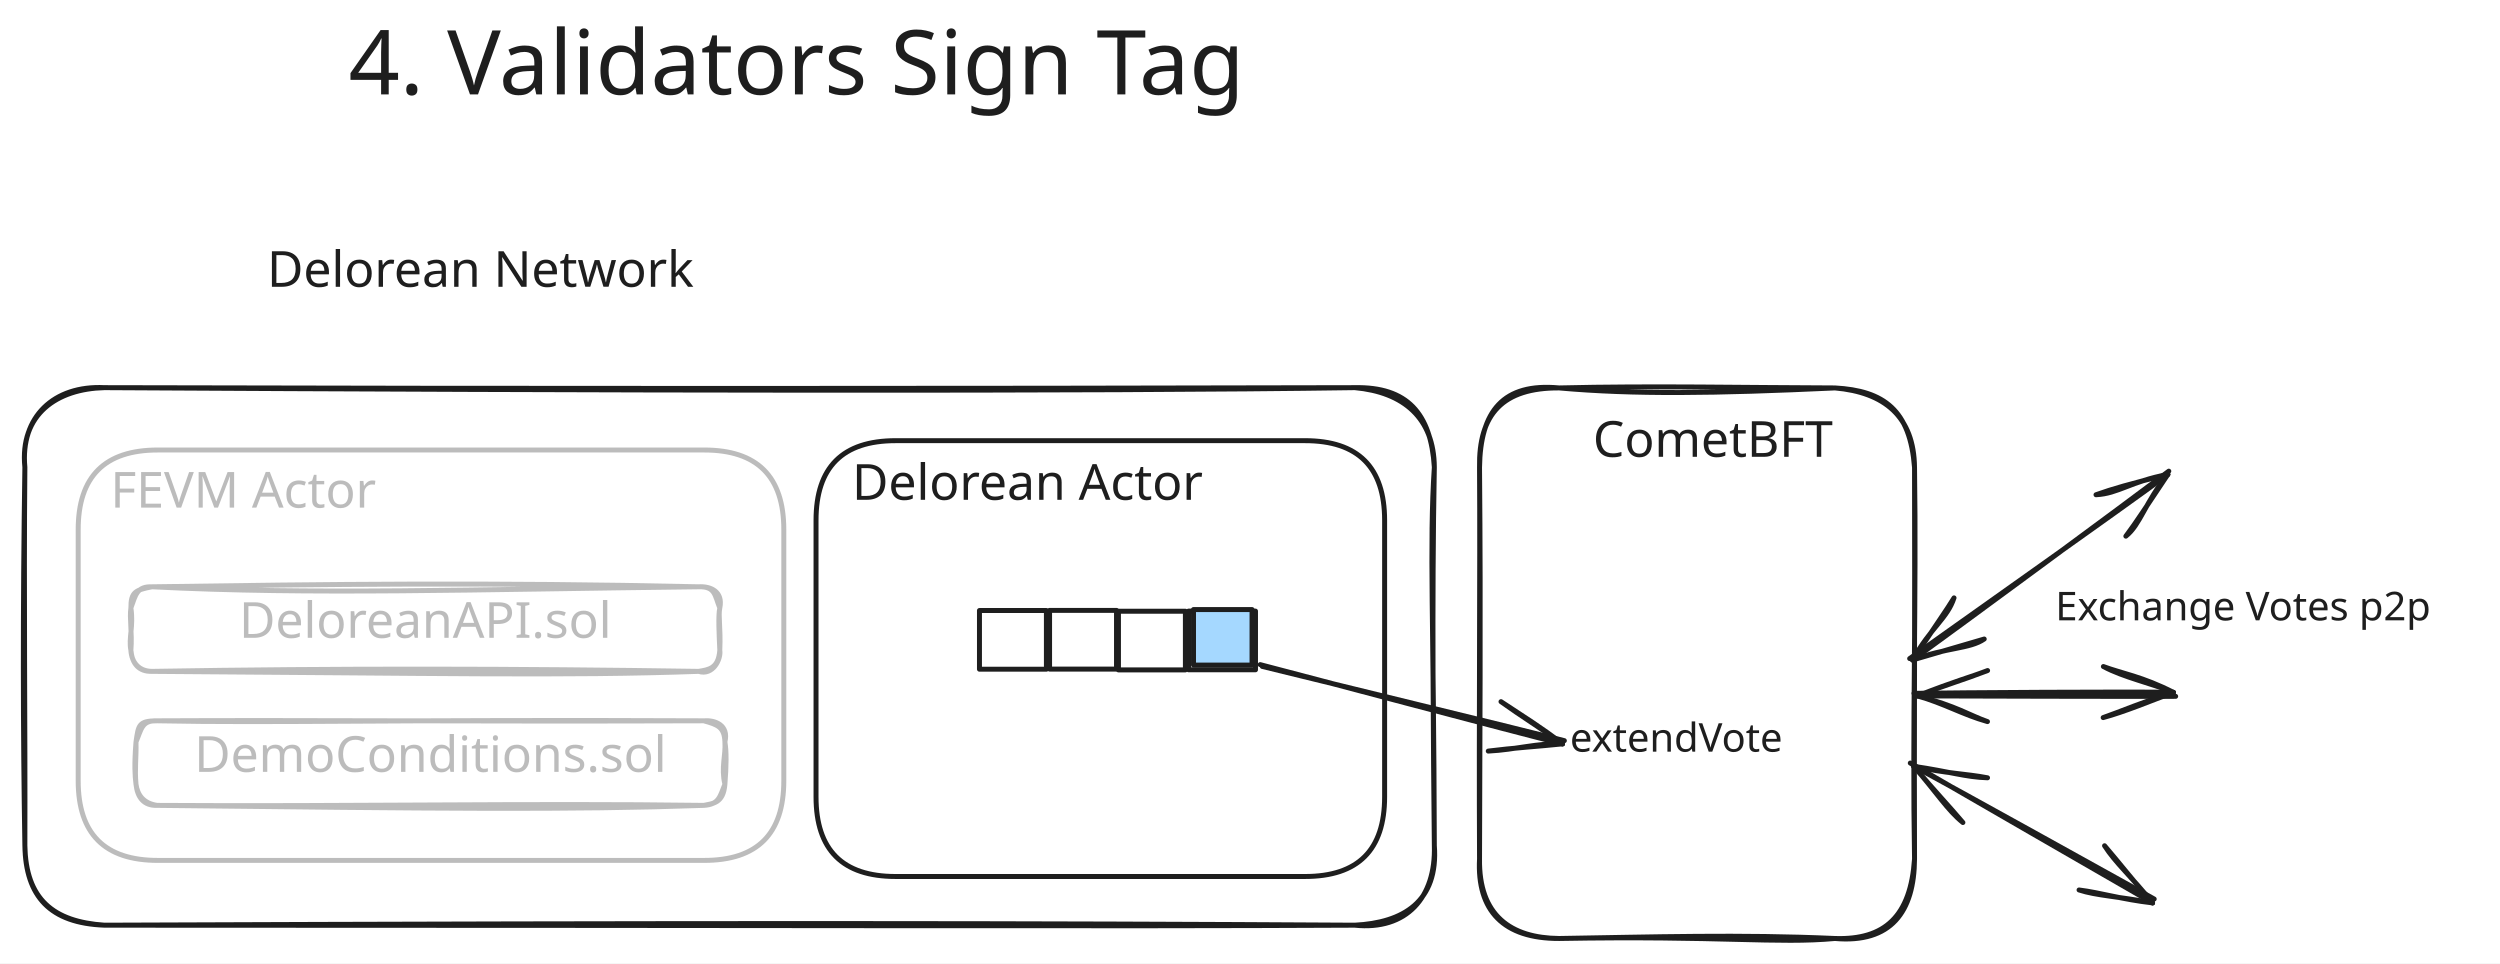
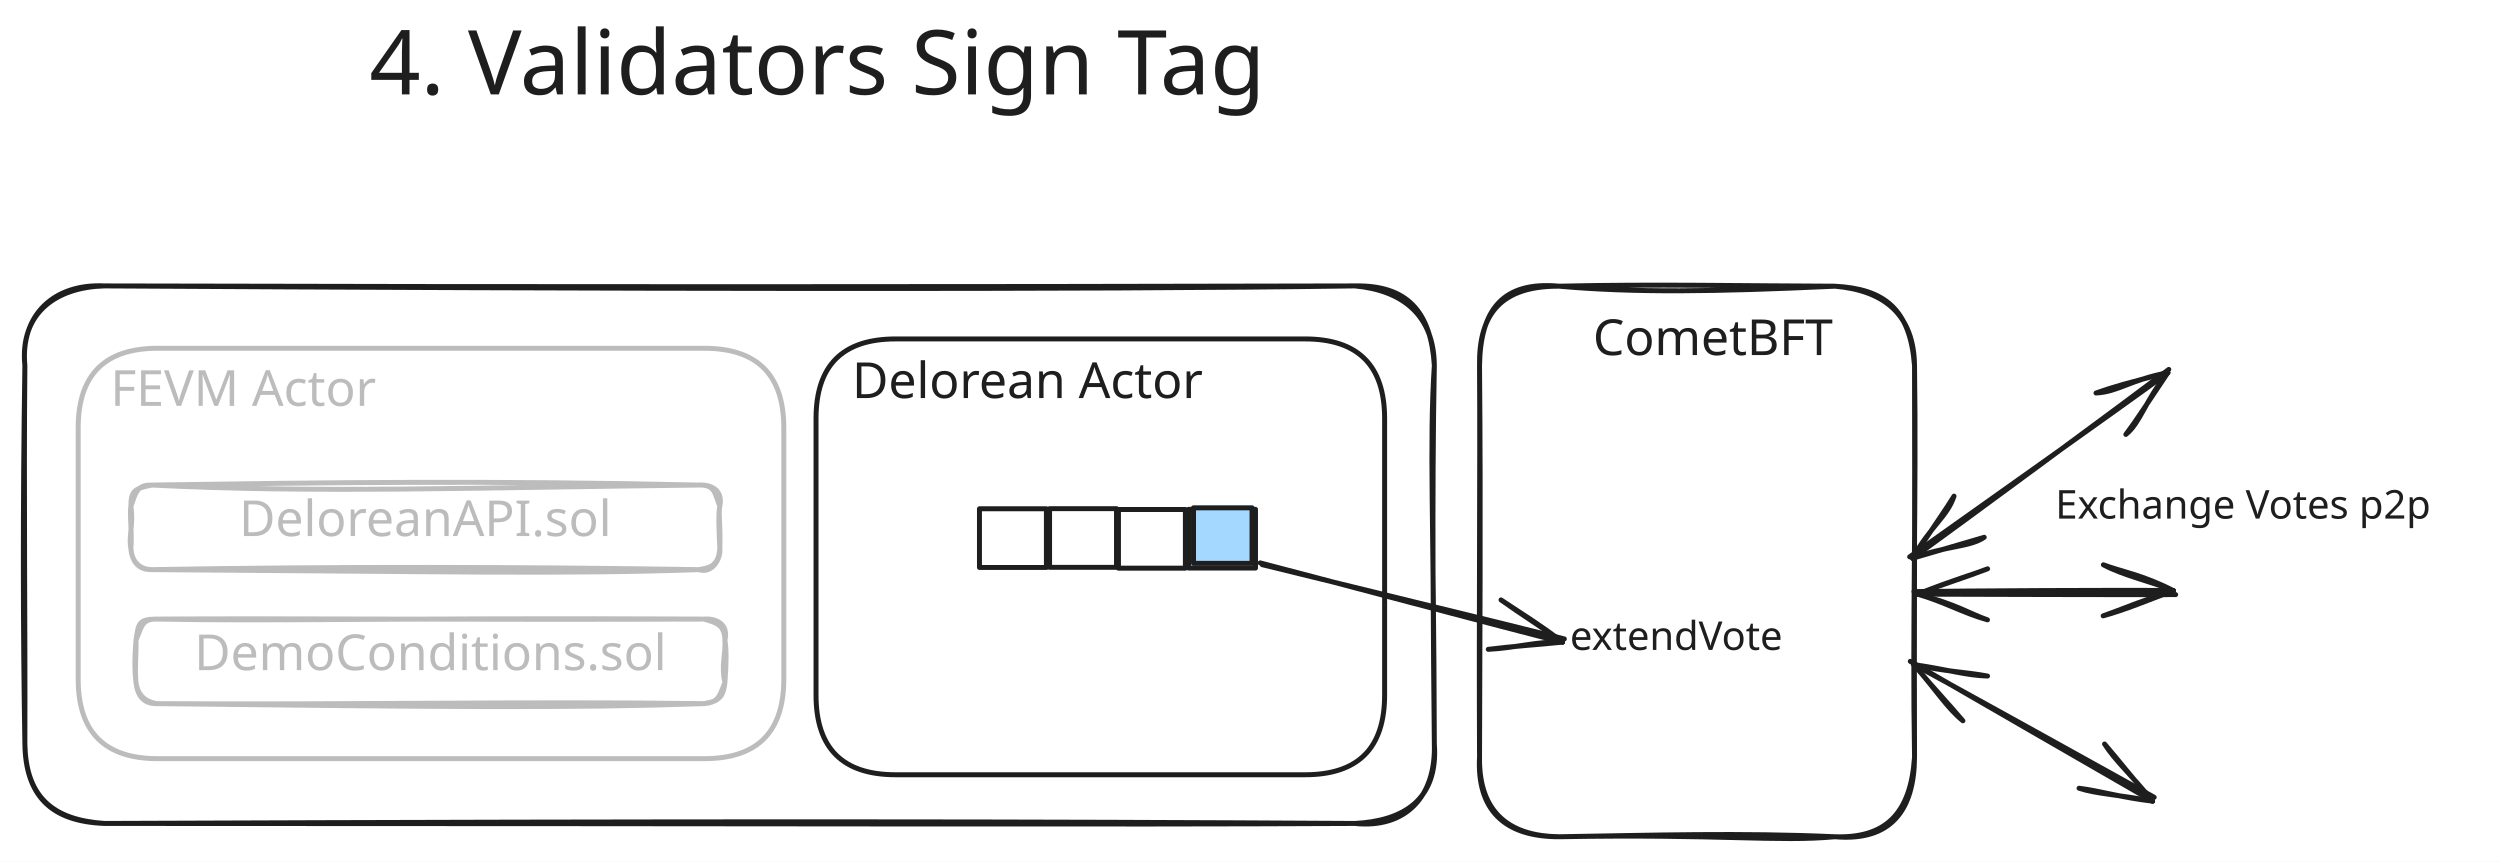
- <svg xmlns="http://www.w3.org/2000/svg" version="1.1" viewBox="0 0 1004.994 387.273" width="1004.994" height="387.273">
+ <svg xmlns="http://www.w3.org/2000/svg" version="1.1" viewBox="0 0 1004.994 346.375" width="1004.994" height="346.375">
  
-   eyJ2ZXJzaW9uIjoiMSIsImVuY29kaW5nIjoiYnN0cmluZyIsImNvbXByZXNzZWQiOnRydWUsImVuY29kZWQiOiJ4nO1cXG1T4shcdTAwMTb+Pr/Ccr+uvX36vbfq1i1cdTAwMTlfxtGRVfBtbm1NRYiQXHUwMDAxXHUwMDEyhCDo1vz3PVx1MDAxZJVESFx1MDAxMGdA2dlcdTAwMWKrVLrz0kk/z3nOOX3CX+/W1tbj266//vvauj+qee2g3vOG67+69lx1MDAxYr/XXHUwMDBmolx1MDAxMLtY8rlcdTAwMWZccnq1ZM9mXHUwMDFjd/u///Zbx+u1/Ljb9mo+uVx0+lx1MDAwM6/dj1x1MDAwN/UgXCK1qPNbXHUwMDEw+53+f93vQ6/j/6dcdTAwMWJ16nGPpFx1MDAxN9nw60FcdTAwMWP17q/lt/2OXHUwMDFmxn08+//w89raX8nvzOhif1x1MDAxNCf7Jq3p2Fx1MDAxNNDJ1sMoTMaplWDAhVx1MDAxY/dcdTAwMDf9LbxQ7Nex81xuXHUwMDA366c9rmmdflx1MDAxOeje51xyoOpu62Jr++yqrINOetGroN2uxLftZDz9XGJvI+3rx72o5Z9cdTAwMDX1uPn4wDLtRUf1okGjXHUwMDE5+n133zBujbpeLYhvXVx1MDAxYk1vzlx1MDAwYlx1MDAxYsk50pZcdTAwMTF+4sBcYpeSUlx1MDAwMME141aMu91cdFxmJYpcblxuSlopJFd2YmDvozZOXHUwMDAxXHUwMDBl7Fx1MDAxN/DdTzq0S6/WauD4wvp4n7jnhf2u18OJSvdcdTAwMWI+3LJQglDF0ofd9INGM3Y9nIDNbipcdTAwMWSEn8xcdTAwMDVQLoyhVqdHu0t39+pcdCD+TGegh1Dac4eEg3Y7+1x1MDAxOMP6w2N80nHpOrYz2EpPNejWvXskgMZcdTAwMWZ8hlpbwcf97SBsTZ6uXHUwMDFk1Vo54LmKwrhcdTAwMTLcucnh6knrjtdcdNpuXHUwMDFl0vMmOMaHKcjaqWOCh1x1MDAxY+ivVYJGuFb1XHUwMDFh60/222xjs9u57V89XHUwMDA1f1x1MDAxYyCNxt1x1E17a3hdL1xi/d70c4p6QSNcYr12dc4x4DPwPzxOI1x1MDAxMJZcdTAwMDFH33ed7s5k0vjt15fRVoApoi1Yg6hGPKWMeI649cG1qu1cdTAwMGWqZ9ut0tGHkYp2ylx1MDAwN8PVJi7TlkijJVoojvSkPMV+clx1MDAwMk1cdNfcXGLGuLBaZ4i1aOaC0SSHtiy1JI805dZIbVx1MDAxOfzjacrok9ZcdTAwMTk0RdxFPd9cdTAwMGLXXHUwMDBl/XhcdTAwMTj1Wq9L0OKrz0NNRmdSs+fX4nts5vCTUzbZ+shPJqiWoFT6sJ6jZ7W5+354ti+3atuyc3Bd3bnZ1u3VpqdWiiDaJVxiIVCxJmSVMUWkZFpSw7WxPFx1MDAwM8iFs1NcdTAwMGJiNFDLdVx1MDAxZUlcdTAwMTlcdTAwMTDO0M0xmd5HulwiYbSlXHUwMDFjUtH/bro+gieFXHUwMDBmf2j5Vszi8THp0WNInG+eVLcr9Pz45uCU109cdTAwMDfHgm1Uxnf/XHUwMDA0p16vXHUwMDE3XHLXxz3fXHUwMDFl/nvORogsV56xXHUwMDEx3yVhwHRcdTAwMTFFuEbYXHUwMDAws3MzxGueXX/8WGO7o/LOsCrC7vB2+3C1XHUwMDE5YtDzdGqg8lx1MDAxOcJcctGMarAocstliOUkl1x1MDAxYdP6hXNiXHUwMDE1XGKjf5xcdTAwMTA/pl8vweaP6df7qOPHpZ3q6+rW9FVcdTAwMTegV4WupCmUKuBcdTAwMDakoMzMz8TuXGJOP5Uv6vzm49b+xs7GZlx1MDAwN06PV5yJlFx1MDAxMy6oc5vtNFx1MDAxM7lCT1JqwVxyv9eq1yZcItjMdI+1XHRDPiospHe8JCrOXHUwMDEyoSO2+XW3o6Jbdjk4p82NkN+Vym8mQnlEh7njSfzjh/XTKPZfl+p5152H7DA7brx/3jlsZ7IwcETVpUbyjCw/R/ZmxXw+jDpccjU8XHUwMDFmVC2Yi47Xul5tsltBiTNpXHUwMDE0bI7sci6I1Vx1MDAxOdldnl9KXHUwMDE5XHUwMDExyrmlXCJJ6mRM7Jj56Lqik4zan+OcXG6GzrWlXHUwMDBiXGIlp31T9rxvulx1MDAxNOL2Y69cdTAwMTeXgrBcdTAwMWWEjclDkCRcdTAwMDU9ba9cdTAwMWajYHaCXHUwMDE4h/FHXHUwMDE0hPHkXHUwMDFlyXk3XHUwMDFkI5q+V8+hXHUwMDA3nnxWd9ed9Kk1TP9bS1x1MDAwMZZ8XHUwMDE4///nr7l7XHUwMDE3T7zbNjJznp7pXfbviyk/w9FcdTAwMDbBKaea8fmD0dmRx4pynlx1MDAxMcMklyZX4CVcbrxcdTAwMDBcdTAwMDN82Vx1MDAwMlx1MDAwZuhoWGaVmcF5SlxmXHUwMDE1KidcdTAwMWNlmkprXHUwMDE24XuvLOEzXHUwMDAze1jQ2Jsj/5Foe23QT1x1MDAxZVx1MDAxZTB0i1xcUsFYrTmlXCKzV8PrukFP3etPZFqK8OW2jTG0XHUwMDE2ZlgyXFyZWjtcdTAwMDJAIyfmtytbbPDh7s7vma/RlWmX91wiXSlcdTAwMWasul1cdTAwMDFcItCoaKry7Iq2XHUwMDA0oye+fLtiXHUwMDE1XHUwMDAxpcfznmdWJCP6XHUwMDFlXHUwMDFh066E0lIqw2U6Vz+fafk5fYnCiXdbZspfSPjijF3xopNCbVx1MDAwMpfxnZvwfnS+d1x1MDAxY1x1MDAxZVx1MDAxZlx1MDAxZN/unW59vDuqXHUwMDFjXHUwMDA0XHUwMDAzteKEt1x1MDAwNn03RrW6XHUwMDBmXHUwMDFlUsYkhKeaSCWEWn7woMzcqVx1MDAwMiS2pUrQpWdcblYnlt9cdTAwMWXVmjiB/ppcdTAwMGKr+2tdllx0zV8jpp91/WXG9pLyydbU0Vx1MDAwN0ml4fMn8mYnd1aSnko7eqIhsnkpdVRhYinGXHUwMDAxllIkXHUwMDEwNVx1MDAxM+NaID1cdTAwMTkjiHuTR1FOieXoqEnluCG0TFx1MDAxZPpxbk9ybqW2XHUwMDBiYOzK6nGRq1+hlHv+9af2/nD0XHUwMDA37MBl63Bwne/qS8ZAcmtcdTAwMDH/aJ5cbs/Y02f4pC1Io5RxS3yU6tmuf9GYZqe0M2NCXHUwMDBmW3ImXHUwMDE1ZyhcclbLjEBkXHUwMDA2hb5ist44NZjvcD4m3ZrXXHUwMDBiNaYg7rZpcL/Q85i5plx1MDAwZVC8qFx1MDAwZVx1MDAxMkmDMYeZ3/+o3oWHt4NcdTAwMWS02vudza9xc9CvNm5W28CBYYSBxs1wKqXIJHZcdTAwMWWX1Vx1MDAwNddcXFxijH2FtMuzcFIpXCKttpozbnAsqUlI11x1MDAwZkFcdTAwMTFqKUJcdTAwMDTdRqN0Zlx1MDAwMfMx7lx1MDAwMMNcdTAwMDUovpS4Y4719VdbXHUwMDAxn4lqS1x1MDAwYp1qRkFzQ5WZPyPPLkqfqjG0S9ds//N+XFw+71xcxt23XHUwMDA0NX+2kFx1MDAwYkFr0F+WwmrKMIIwTzCdLL8pXHRMM8Ut03J5hVxcjCuCz5tcdTAwMTnIK8Pk0+vhylKhXHUwMDAwrflcdTAwMWJcdTAwMDF4fMyTtbncKC5cdTAwMDOR41Gze15plsvWnFQ+srIq3d70XrY0Z11CY1HsKIo2LSv2ZsFYRINV87uz+Xe90sTglmiDrlx1MDAwYj5vmUdcZvlqxFx1MDAwMKfrc1x1MDAxNolQXHUwMDEwXGadXHUwMDAw86ZFji9cdTAwMDVoXrz5klwix070PkI3MkaM9lx0XHUwMDAyoSDerOHY/d6MiLNcdTAwMTPU61mZeFx1MDAxYXQ+Z92ny1x1MDAxZovHtexcdTAwMDJIxIGcbE7LSqxcdTAwMDGrqJ6fvpXDm/a55ZdfaidlcXR0+Tm4vTtfbfoyQVxmXHUwMDA2ctRcdTAwMTiB8UC2tP/+ePTVLKOMU2aEpnpiXFxvJ2ucXHUwMDFiYeQ/TdX2vpQ+XW/tqePby1bQXHUwMDFjfJVbXHUwMDA3u2xcdTAwMDVVXHJopi5/klx1MDAxN1xmfT1BqZo/iMm/7ZXmhUTdXHUwMDAyXGbIhVA6h1x1MDAxN1x1MDAwMK/EXHUwMDBi0Fx1MDAxMvU1l1x1MDAxNHm1j0ZcdINcdTAwMDHov0rW7qvnN//YW6KmPWPZi0r6p1x1MDAwNrVsQZOZ/PNcdTAwMDRvXbpfmmyh+HO0jUdi28hPo7ubzc9Nflg9O7m59V6LtilcdTAwMDBeQlvKXHQygFx1MDAwYi6EXHUwMDE1jppPaMskXHUwMDEwSVx1MDAwNeVaMa5R3pdXr8xcZo5cdTAwMDT1ybp3e1g2TE/XQZQg1qDmScBcdTAwMWRdXHUwMDA2cJLPxlBcdTAwMWOugKWUU/xg7uFVdIiJwrV7MNTl7lx1MDAwNJtfhqKjknfeXHUwMDFhXHUwMDA2zbtBeefq+kvr6/B4Z7XxXGaKKE6Ne0eMKsEnyu+lJSCkQe9cckw28lq4XGKBJvlcdTAwMGJcdTAwMDV574+BXHUwMDA1jPb0XHUwMDAyXHUwMDEyZv9cdTAwMTRcctrZPv20tll7fNF53LfsJby86y49ZLJ2sjVdXkevXFzzXHUwMDE3lNNcdTAwMWN73b2tQWNwe3goStHH4+NKOOq/JSOfz25LSlx0U1x1MDAxNIzkILRSXHUwMDE5q51wUmiipXNcdTAwMWKBc800VVx1MDAxMyNboMQwQ6SyWlChUO5MJpOealxmuo9cZp15K5JkvFHThTXozkvUzeVcdTAwMTTWLCDBLbPQXkqwY2fkXHUwMDAwMFx1MDAxMtJG2Plz25XTXHUwMDBmvFbZPTgufbhcdTAwMTlVLy8v3pdvX+0lr++ENFxiop26UMaUeFou4lx1MDAwMiFrtaZcZiTCXHUwMDA3lvmKcuGXXHUwMDBiTKtcZlx1MDAwMlao5GWXt1SZl8JzMZHOWyhN0bWX/oayLuamtIprauX8XHUwMDAxzcXJXHUwMDEw2lfN0yPWiFqV7XNdam1vrjg3XHUwMDE18s+VVFx1MDAwYsExnqCTeVxiRShcdTAwMDfgytW1cba8Yi6miFx1MDAwNYxljHVfZaBNKmspSzmRRlxuwTRcdTAwMDfUJcGm4lx1MDAxOUu1pFxuvdVcXNKm4lE+XHUwMDFkXVx1MDAwZaq7/b3OXHUwMDE3VXpcdTAwMWZ2WFx1MDAxNJ6YxzTZinL7+zEuROFcdTAwMTJcdTAwMTJzVSFU0/ljnKP3Yn/gbffC6nn7szn/2jyxZbniXHUwMDEwt1x1MDAwMsNcdTAwMTj0qTRcdTAwMDKZZ6Pde4jLJEpGjHP3irxaYlx1MDAwZXpcdTAwMTFcdTAwMThcdTAwMTeuosZI9X+MP8V4YV7KZVlxdq2d3463XHUwMDFhLVOnZ6PTcONsK5CDUG6NXi2f/H0gV1xmiOGATrpAXHUwMDFmyk5iXFy5bDOgfdRcdTAwMWG98clhrVx1MDAxOMStRqOkqMj/yol/K8TRiy6EuFx1MDAwNYMmzIj5Id7ZqsDZ1kXkbTSGwutcdTAwMWbtXtLK/opDXFxSQkEg0qmrK8+o/CPGMbowSkuOikeXWVx0sFxikFx1MDAwM2dWu2+SyI8w/q0oXHUwMDE3vHhhXHUwMDEwJDPu7cX5v9JrdiHtiqKcXHUwMDExiuhcdTAwMDXEOdrsKV9FXHRcdNRSZ8l/XHUwMDA04L94sm6urvJcdTAwMTbKiWSSgZDKoMvE84pcdTAwMWFcdTAwMTmqiVx1MDAxMchCXHUwMDEwXHUwMDAyYW6mqrc1xlx1MDAwYlx1MDAxNFxufJSf5ntcdTAwMTlezoh3XHUwMDBmJ133ut1KjKdcXH9MauFcdTAwMTNcbupcdTAwMGYhe3qa9ZvAXHUwMDFmlnJm7yrZ3JBcdTAwMTOWOST7SYbs27tvf1x1MDAwM+R8vVx1MDAxZCJ9
+   eyJ2ZXJzaW9uIjoiMSIsImVuY29kaW5nIjoiYnN0cmluZyIsImNvbXByZXNzZWQiOnRydWUsImVuY29kZWQiOiJ4nO1cXGtT20pcdTAwMTL9nl9Bcb9eJvPoed2qrS3AQFxiXHRcdTAwMGXYvLJ1KyVsYSu2JWPLYLiV/749XHUwMDAyLGFLxlx1MDAxMFx1MDAxYrzJmipcdTAwMWUzerRmzunT3TPin3crK6vxTddf/Wtl1Vx1MDAxZta8dlDvederf7r2K7/XXHUwMDBmolx1MDAxMLt48nc/XHUwMDFh9GrJkc047vb/ev++4/VaftxtezWfXFxcdTAwMDX9gdfux4N6XHUwMDEwkVrUeVx1MDAxZsR+p/9v933f6/j/6kadetwj6U3W/HpcdTAwMTBHvbt7+W2/44dxXHUwMDFmr/5cdTAwMWb8e2Xln+R7xrrYXHUwMDFmxsmxSWtqm1x1MDAxMnq8dT9cblx1MDAxMzuZYSCpZZaPjlxi+iW8VezXsftcdTAwMDLN9dNcdTAwMWXXtEq/XHJ07+tcdTAwMWGj6rZ0Vto6uSjroJPe9lwiaLcr8U07sahcdTAwMWbhg6R9/bhcdTAwMTe1/JOgXHUwMDFlN1x1MDAxZoYs0150Vi9cdTAwMWE0mqHfd0/ORq1R16tcdTAwMDXxjWujdNTqhY3kXHUwMDFhactcdTAwMTD/XHUwMDEynFx1MDAxMs05M0aB0FxcWFx1MDAxOHUnXHUwMDE34IxIykFcdTAwMDK1XHUwMDEypFB2zLLNqI2zgJb9wXz3ldp27tVaXHI0MKyPjol7Xtjvej2cq/S46/tnXHUwMDA2XHUwMDA1hCouR1x1MDAxZE0/aDRj1yNcYrPZj0qN8JPJYFSAMdTq9Gx36+5uPcHE3+lcdTAwMTT0XHUwMDEwTbvulHDQbmfHMazfj+OjjnPXsZWBV3qpQbfu3UGBafzCobFWXHUwMDE4MepvXHUwMDA3YWv8cu2o1spBz0VcdTAwMTTGleDWzY5Qj1q3vU7Qdlx1MDAxM5FeN4EyXHUwMDBlJpCVY0dcdTAwMDZcdTAwMGZp0F+pXHUwMDA0jXCl6jVWXHUwMDFmXHUwMDFkt97GZndw2794jP84QCaNuuOom/bW8L5eXHUwMDEw+r3JcYp6QSNcYr12dUZcdTAwMWJwXGb8XHUwMDBmXHUwMDBm08hcYs+Ao++7TvdkMmn88Wc+c3t+Lb6Dblx1MDAwZX1cdTAwMDXl461cdTAwMGb05UC1ZEqlXHUwMDAz91x1MDAxNHurzZ3N65M9Waptyc6ny+r21ZZuLzd7tVLEXHUwMDFhKVx1MDAxOVx1MDAwMCAtxsjLuVwiUnItqVx1MDAxMdpYXHUwMDAxYsyw+ZGXaSBGM2qFziEw+lx1MDAxN1wiOKCXyfQ+UFx1MDAxN8mjLVx1MDAxNSz1LC+m7lx1MDAwM3hS+Ij7llx1MDAxZsWMXHUwMDFlnZOePYLE6fpRdatCT1x1MDAwZq8+XHUwMDFki/rx4Fx1MDAxMPhaZfT0j3Dq9XrR9eqo58f9b8X+Qkp8boAsV57wXHUwMDE3U3lSpHCM21wiijCuXHUwMDE41ZxSMzNHvObJ5cePNb4zLG9fVyHsXt9s7S83R1xm40Rqy1U+R4RB/aOaWWlcdTAwMTbMXHUwMDExK0guOWCCXHUwMDEyXHUwMDAwzCpcdTAwMDZG/zwlXq5mXHUwMDFhXHUwMDA37jnozFMzTlx1MDAxZrVOUbPNqOPHXHUwMDFi29XX1a/Ju86iWJy+iIlgXG7Filx0wzDE4ibl6lNM7Fx1MDAwZdnx5/JZXVxcfSztrW2vrXfY8eGSM5FcblwiMJA0woVz40xcdTAwMTSKXHUwMDEyITVgXGZ1p1avTURmM9M9UieMLClYlj7xgqg4TYZcdTAwMGX4+vedjopu+PnglDbXQnG7UX4zXHUwMDE5yiM6mzlsxVx1MDAxZn5YP45i/3WpnnffWcjOpoend+Odw3YuzXjrXHUwMDAz24VcdTAwMDZqpOCpe3+K7M2K+bpcdTAwMWZ1XHUwMDFh6vp0ULXMnHW81uVyk91cdTAwMDIlzqVRZnNkV1xiIFZnZHdxkSnlXHUwMDA0lFx1MDAwYkwhyVx1MDAxZDMudsR8XGZeMUxG7c9cdE+BY3ht6Vx1MDAxY1x1MDAxMsvJ6JQ/XHUwMDFknS6EuP3Y68VcdTAwMWJBWFx1MDAwZsLG+ClIkoKettePUTA7QYxmfImCMFx1MDAxZT9cIrnuumNE0/fqOfTAi0/r7rqLPvaG6W8rKcCSP0a///1n7tHFXHUwMDEz7z5rmTlPr/Qu+/PZlGe8uJhcdTAwMDSCXG6MtcXs6ej03GNJOc+J4VJIkyvwXHUwMDEyXHUwMDA1XHUwMDFlmGFi0Vx1MDAwMs8w0LDcKjOF85RcdTAwMThcbionIeWaSmvmXHUwMDExey8t4TOG3ZdOd2eogCTaXlx1MDAxYvSTwcPcgIIrK1x1MDAxOKu1oFx1MDAxNDJHNbyuM3riWX8h11KEL/dZXHUwMDFiQWtujiXDlTHHolx1MDAxNWPo5GB2v1Lig1x1MDAwZre3fs98jy5Mu7xcdTAwMWLpSvnTsvtcdTAwMTVGXHUwMDAwnYqmKs+vaEswe1x1MDAxMov3K1ZcdTAwMTGm9Gje89yK5ETfQWMylFBaSmWETOfq13Mtv2YsUTjx7pOZ8mdcdTAwMTK+uGZXmDswhdrEXFzNd2bC+9Hp7mF4eHB4s3tcXPp4e1D5XHUwMDE0XGbUklx1MDAxM95cdTAwMWGM3TjV6i55SFx1MDAxOZNcdTAwMTCealwiXHUwMDE1gFp88qDMzKVcdTAwMDIktqVcbujCK1x1MDAwNcuTy29ccmtNnEB/xaXV/ZUuz6Tmr5HTT7v/XCJze0nFeGtcdTAwMWHoM0mlXHUwMDExs1x1MDAxN/KmXHUwMDE3d5aSnko7eqIjsnkldVRhYinmXHUwMDAxllIkUGZ1Ye705Jwg7k1cdTAwMWVFXHUwMDA1JVZgoCaV41x1MDAwNmiZXHUwMDA29KPanlx1MDAxNMJKbefA2KXV46JQv0Kp8PzLz+296+FcdTAwMTe2zc5b+4PL/FBfcs6ksJbhXHUwMDBmLVLhXHUwMDE5RfpcdTAwMWNH2jJplDJukY9SPT30L7Jpekk7Y1x1MDAxM0bYUnCpXHUwMDA0R2mwWmZcdTAwMDRcImNcdTAwMTTGismK44QxL1xiPsbDmtdLNSYg7j6T4H5m5DF1VZ2x4mV1JpE0mHOY2eOP6m24fzPYRq+911n/XHUwMDFlN1x1MDAwN/1q42q5XHUwMDFkXHUwMDFjM5xwpvFjXHUwMDA0lVx1MDAxMjKFnYeFdVx1MDAxMFpcdTAwMDBg7lx1MDAwYtIuzsNJpYi02mrBhUFbUpeQrlx1MDAxZjJFqKVcYlx1MDAxMVxmXHUwMDFijdKZXHUwMDA1zIe8g1x1MDAxOVx1MDAwMUyJheRcdTAwMWQzrLC/2lx1MDAxYfhUVFtaXHUwMDE4VHPKtDBUmdkr8vxs43M1Zu2NS773dS8un3bO4+5bglo8hWlcdTAwMDdag/GyXHUwMDA0qynHXGbCPMJ0svymJOOaK2G5ziRcdTAwMTjzXHUwMDA2NVx1MDAxN4rgeHPD8nZ7icn1cGUpKIbe/I1cdTAwMDA8OufR2lxcblx1MDAxNpeByOGw2T2tNMtla44qXHUwMDFmeVlt3Fxc9Z63NGddQWNe7CjKNi0vjmaZsYhcdTAwMDarZlx1MDAwZmfzn3qpiSEs0Vx1MDAwNkNcdTAwMTdcdTAwMWNvmUdcZvlqxGBO12fcJEJcdTAwMTlwXGZcdTAwMDLMXHUwMDFibnl8PkDz8s3ZN4mU/E60XHUwMDE5YVx1MDAxOFx1MDAxOSNG+1x1MDAwNIFQkG/W0Ha/NyXj7Fx1MDAwNPV6ViZcdTAwMWUnnU959/E8dJpdc9hQMj1Yo0yON6fbSqxhVlE9O30r+1ftUyvOv9WOynBwcP41uLk9XW76ciBcdTAwMDZcdTAwMTM5alxmYD6Q3UF8dz7GapZTLig3oKlcdTAwMWWz6+1kTVxiXHUwMDAzRv6vqdrut43Pl6VddXhz3lxumoPvsvRphy+hqjFcbqyQXHUwMDE3XHUwMDFjYz2gVM2exOQ/9lLzQqJuMUzIXHUwMDAxlM7hXHUwMDA1Y6/EXHUwMDBipiXR+aTI2/toXHUwMDE0XHUwMDE4TEB/K1nDYfS9cP3L7lx1MDAwMjXtXHTPPqlpXHUwMDA1Ri1a0GSm/jzGW1fulya7Vfwp2sZD2DLy8/D2av1rU+xXT46ubrzXom1cboDn0JZcboJcZlx1MDAxMCBcdTAwMDAsOGo+oi2X7oVcdTAwMWOgQisuNMr74vYrc4OWoD6hXHUwMDE1XFzwbJqeroMoINag5kmGXHUwMDA3ulxu4DifjaFoLrCFbKf4ydrDq+hcdTAwMTCHQjgrIYG5+GxmOEdcdTAwMDdcdTAwMWLeaes6aN5cdTAwMGXK21x1MDAxN5ffWt+vXHUwMDBmt5dcdTAwMWLOTFx1MDAxMSWowcBcYqhcdTAwMDIxtvteWsJAXHUwMDFhXGbemMkmXnPXIKZJ/jpBjlx1MDAwNKGDYZjs6TnUy35u+718XHUwMDA2OH9Ogra3jj+vrNdcdTAwMWXeqFx1MDAxY/Utelx1MDAwNS/vvlx1MDAwYs+YbPFcdTAwMWIxXG6Dci2esZvm0Ovullx1MDAwNo3Bzf4+bERcdTAwMWZcdTAwMGZcdTAwMGYr4bD/lox8urgtKSVcXFFmpGCglco47YSToImWLmpkQmiuqVx1MDAxYbNsjlxuw1xykVxidaCgUO1MppCeSlxmRo9cdTAwMWNjeVx1MDAwYkkt3qjJfTVcdTAwMTjNS5TNxeyrmUN9+zk0fpHGMFu88VRRi5Ncclx1MDAxOTf3ZFx04PiDqFV2Plx1MDAxZG58uFx1MDAxYVbPz882yzev9o7XXHUwMDBiIc2AaKculHNcdTAwMDWPd4u4PMharSlnXHUwMDEy4ZP1qvPfLlL0XG7zpMogYEEl77r8PirzkFO8hdJcdTAwMTTde9Fqky3nTqylWiU0tXL2fObs6Jq1L5rHXHUwMDA3vFx1MDAxMbUqW6d6o7W1vuTcVMg/t6NcdTAwMWFAYDpBx8tcdTAwMTCKUMFcdTAwMTCLblub4Ivby8VcdTAwMTWxXGZTXHUwMDE5Y1HXmDaprKUsXHUwMDE1RFx1MDAxYVx0wLVgqEvAJ9JcdTAwMTlLtaRcbqPVXFzSpuJRPlx1MDAxZZ5cdTAwMGaqO/3dzje1sVx1MDAxOXZ4XHUwMDE0XHUwMDFlmYcq2SvuXHUwMDA1m5v0TMU4QOFcblx1MDAxMnebQqims1faXHUwMDBlNmFv4G31wupp+6s5/d48smW55Fx1MDAxMLeAaVxmyqxGIItssntcdTAwMDdxmSTJiHHh3pFXXHUwMDBiLEHPXHUwMDAz4+A21Fx1MDAxOKn+j/HHXHUwMDE4L8zjXZFcdTAwMTVn19rZ/Xir0TJ1ejI8XHUwMDBl105KgVx1MDAxY4SyNHy1cvLLQK44I0YwXGbSXHUwMDAxY1x1MDAwNjuOceWKzVxm/aPWXHUwMDE4jY+btWRcdTAwMTDHuFx1MDAwN5NcdTAwMDZcbvn/c+J3hThG0YVcdTAwMTC3zKBcdTAwMGIzMDvEO6VcbjspnUXeWuNcdTAwMWG8/sHOOa3sLTnEJSWUXHUwMDAxXCKdum3lXHUwMDE5lX/AOGZcdTAwMTdGaSlQ8ehcIjdcdTAwMDLMXHUwMDAz5Exwq90/ksjPMH5XlIMoXlx1MDAxN2SSXHUwMDFi9/JcIptcdTAwMTnl0/fRLinKOaGIXoY4R589XHUwMDExqyiQjFrqPPnPXHUwMDAw/Fx1MDAwZk/WzcVF3jo5kVxcclx1MDAwNlJcdTAwMTlcZplE3p5GjmpiXHUwMDAwWchcdTAwMDBcdTAwMTDmZmLztsZ8gbKCXHUwMDE45Zf5t1xmz2fEu/uLrnrdbiXGS64+XHUwMDE0tXCEgvp9yp5eZvUq8K83cmbvXCL5OJNcdTAwMTOWOST7SYXsx7tcdTAwMWb/XHUwMDA1jbfSXGYifQ==
  <defs>
    <style class="style-fonts">
      @font-face {
        font-family: "Virgil";
        src: url("https://file%2B.vscode-resource.vscode-cdn.net/Users/willem/.vscode/extensions/pomdtr.excalidraw-editor-3.7.4/public//dist/excalidraw-assets/Virgil.woff2");
      }
      @font-face {
        font-family: "Cascadia";
        src: url("https://file%2B.vscode-resource.vscode-cdn.net/Users/willem/.vscode/extensions/pomdtr.excalidraw-editor-3.7.4/public//dist/excalidraw-assets/Cascadia.woff2");
      }
      @font-face {
        font-family: "Assistant";
        src: url("https://file%2B.vscode-resource.vscode-cdn.net/Users/willem/.vscode/extensions/pomdtr.excalidraw-editor-3.7.4/public//dist/excalidraw-assets/Assistant-Regular.woff2");
      }
    </style>
  </defs>
-   <rect x="0" y="0" width="1004.994" height="387.273" fill="#ffffff" />
-   <g transform="translate(140.1372 10) rotate(0 232.0312 21.6)">
+   <rect x="0" y="0" width="1004.994" height="346.375" fill="#ffffff" />
+   <g transform="translate(148.5044 10) rotate(0 232.0312 21.6)">
    <text x="0" y="0" font-family="Cascadia, Segoe UI Emoji" font-size="36px" fill="#1e1e1e" text-anchor="start" style="white-space: pre;" direction="ltr" dominant-baseline="text-before-edge">4. Validators Sign Tag</text>
  </g>
-   <g transform="translate(107.3697 99.76983) rotate(0 93.75 12)">
-     <text x="0" y="0" font-family="Cascadia, Segoe UI Emoji" font-size="20px" fill="#1e1e1e" text-anchor="start" style="white-space: pre;" direction="ltr" dominant-baseline="text-before-edge">Delorean Network</text>
-   </g>
-   <g stroke-linecap="round" transform="translate(594.7677 155.9487) rotate(0 87.43555 110.6621)">
+   <g stroke-linecap="round" transform="translate(594.7677 115.0503) rotate(0 87.43555 110.6621)">
    <path d="M32 0 C61.94 2.67, 94.25 2.26, 142.87 0 M32 0 C69.52 -0.91, 107.95 -0.08, 142.87 0 M142.87 0 C162.73 1.74, 174.66 11.42, 174.87 32 M142.87 0 C162.64 1.08, 173.12 8.94, 174.87 32 M174.87 32 C175.63 83.39, 173.95 136.45, 174.87 189.32 M174.87 32 C175.06 88.37, 174.67 145.72, 174.87 189.32 M174.87 189.32 C174.75 210.66, 165.4 223.31, 142.87 221.32 M174.87 189.32 C173.33 212.4, 162.95 222, 142.87 221.32 M142.87 221.32 C119.67 223.45, 97.61 220.16, 32 221.32 M142.87 221.32 C105.04 219.63, 69.3 220.72, 32 221.32 M32 221.32 C9.66 221.38, -1.09 210.23, 0 189.32 M32 221.32 C12.61 221.14, -0.35 212.1, 0 189.32 M0 189.32 C0.08 140.92, 0.55 95.21, 0 32 M0 189.32 C-0.28 131.6, 0.28 73.67, 0 32 M0 32 C-0.4 10.57, 9.3 -0.13, 32 0 M0 32 C0.28 9.33, 9.44 -2.12, 32 0" stroke="#1e1e1e" stroke-width="2" fill="none" />
  </g>
-   <g transform="translate(640.3615 168.1167) rotate(0 46.875 12)">
+   <g transform="translate(640.3615 127.2183) rotate(0 46.875 12)">
    <text x="0" y="0" font-family="Cascadia, Segoe UI Emoji" font-size="20px" fill="#1e1e1e" text-anchor="start" style="white-space: pre;" direction="ltr" dominant-baseline="text-before-edge">CometBFT</text>
  </g>
-   <g transform="translate(631.1232 289.7534) rotate(0 46.875 9.6)">
+   <g transform="translate(631.1232 248.855) rotate(0 46.875 9.6)">
    <text x="0" y="0" font-family="Cascadia, Segoe UI Emoji" font-size="16px" fill="#1e1e1e" text-anchor="start" style="white-space: pre;" direction="ltr" dominant-baseline="text-before-edge">extendVote</text>
  </g>
  <g stroke-linecap="round">
-     <g transform="translate(768.3224 264.3667) rotate(0 51.23047 -37.26367)">
+     <g transform="translate(768.3224 223.4683) rotate(0 51.23047 -37.26367)">
      <path d="M0.54 0.94 C17.89 -11.57, 86.65 -62.21, 103.53 -74.96 M-0.64 0.38 C16.69 -11.97, 86.25 -61.13, 103.14 -73.64" stroke="#1e1e1e" stroke-width="2" fill="none" />
    </g>
-     <g transform="translate(768.3224 264.3667) rotate(0 51.23047 -37.26367)">
+     <g transform="translate(768.3224 223.4683) rotate(0 51.23047 -37.26367)">
      <path d="M17.19 -24.02 C14.53 -15.82, 8.02 -12.33, 0.54 0.94 M17.19 -24.02 C14.02 -18.84, 10.06 -13.32, 0.54 0.94" stroke="#1e1e1e" stroke-width="2" fill="none" />
    </g>
-     <g transform="translate(768.3224 264.3667) rotate(0 51.23047 -37.26367)">
+     <g transform="translate(768.3224 223.4683) rotate(0 51.23047 -37.26367)">
      <path d="M29.33 -7.48 C23.57 -3.44, 13.97 -4.16, 0.54 0.94 M29.33 -7.48 C23.64 -5.79, 17.03 -3.88, 0.54 0.94" stroke="#1e1e1e" stroke-width="2" fill="none" />
    </g>
-     <g transform="translate(768.3224 264.3667) rotate(0 51.23047 -37.26367)">
+     <g transform="translate(768.3224 223.4683) rotate(0 51.23047 -37.26367)">
      <path d="M86.27 -48.83 C92.1 -53.45, 94.12 -62.63, 103.14 -73.64 M86.27 -48.83 C90.76 -54.81, 94.09 -60.14, 103.14 -73.64" stroke="#1e1e1e" stroke-width="2" fill="none" />
    </g>
-     <g transform="translate(768.3224 264.3667) rotate(0 51.23047 -37.26367)">
+     <g transform="translate(768.3224 223.4683) rotate(0 51.23047 -37.26367)">
      <path d="M74.27 -65.48 C83.17 -65.91, 88.24 -70.85, 103.14 -73.64 M74.27 -65.48 C81.25 -67.95, 87.21 -69.65, 103.14 -73.64" stroke="#1e1e1e" stroke-width="2" fill="none" />
    </g>
  </g>
  <mask />
  <g stroke-linecap="round">
-     <g transform="translate(770.6076 279.7378) rotate(0 51.96484 -0.4023438)">
+     <g transform="translate(770.6076 238.8394) rotate(0 51.96484 -0.4023438)">
      <path d="M0.18 0.01 C17.62 0.07, 86.83 0.28, 104 0.19 M-1.18 -1.02 C16.15 -1.28, 85.88 -1.74, 103.1 -1.41" stroke="#1e1e1e" stroke-width="2" fill="none" />
    </g>
-     <g transform="translate(770.6076 279.7378) rotate(0 51.96484 -0.4023438)">
+     <g transform="translate(770.6076 238.8394) rotate(0 51.96484 -0.4023438)">
      <path d="M28.4 -10.18 C21.36 -7.46, 15.93 -6.19, 0.18 0.01 M28.4 -10.18 C18.36 -6.3, 10.77 -4.17, 0.18 0.01" stroke="#1e1e1e" stroke-width="2" fill="none" />
    </g>
-     <g transform="translate(770.6076 279.7378) rotate(0 51.96484 -0.4023438)">
+     <g transform="translate(770.6076 238.8394) rotate(0 51.96484 -0.4023438)">
      <path d="M28.35 10.34 C21.34 7.93, 15.93 4.07, 0.18 0.01 M28.35 10.34 C18.4 7.55, 10.83 2.99, 0.18 0.01" stroke="#1e1e1e" stroke-width="2" fill="none" />
    </g>
-     <g transform="translate(770.6076 279.7378) rotate(0 51.96484 -0.4023438)">
+     <g transform="translate(770.6076 238.8394) rotate(0 51.96484 -0.4023438)">
      <path d="M74.86 8.73 C81.96 6.28, 90.65 2.47, 103.1 -1.41 M74.86 8.73 C83.27 6.48, 94.05 1.99, 103.1 -1.41" stroke="#1e1e1e" stroke-width="2" fill="none" />
    </g>
-     <g transform="translate(770.6076 279.7378) rotate(0 51.96484 -0.4023438)">
+     <g transform="translate(770.6076 238.8394) rotate(0 51.96484 -0.4023438)">
      <path d="M74.95 -11.79 C82 -9.11, 90.68 -7.79, 103.1 -1.41 M74.95 -11.79 C83.25 -7.36, 94 -5.17, 103.1 -1.41" stroke="#1e1e1e" stroke-width="2" fill="none" />
    </g>
  </g>
  <mask />
  <g stroke-linecap="round">
-     <g transform="translate(769.2404 308.5503) rotate(0 48.08398 26.39648)">
+     <g transform="translate(769.2404 267.6519) rotate(0 48.08398 26.39648)">
      <path d="M0.1 -0.49 C16.3 8.15, 80.74 43.99, 96.74 52.85 M-1.31 -1.8 C14.82 7.57, 80 45.13, 96.09 54.41" stroke="#1e1e1e" stroke-width="2" fill="none" />
    </g>
-     <g transform="translate(769.2404 308.5503) rotate(0 48.08398 26.39648)">
+     <g transform="translate(769.2404 267.6519) rotate(0 48.08398 26.39648)">
      <path d="M29.74 4.12 C21.07 3.88, 14.16 1.56, 0.1 -0.49 M29.74 4.12 C21.04 2.45, 13.14 2.43, 0.1 -0.49" stroke="#1e1e1e" stroke-width="2" fill="none" />
    </g>
-     <g transform="translate(769.2404 308.5503) rotate(0 48.08398 26.39648)">
+     <g transform="translate(769.2404 267.6519) rotate(0 48.08398 26.39648)">
      <path d="M19.84 22.1 C13.63 17.11, 9.33 10.05, 0.1 -0.49 M19.84 22.1 C14.04 15.23, 8.99 10.03, 0.1 -0.49" stroke="#1e1e1e" stroke-width="2" fill="none" />
    </g>
-     <g transform="translate(769.2404 308.5503) rotate(0 48.08398 26.39648)">
+     <g transform="translate(769.2404 267.6519) rotate(0 48.08398 26.39648)">
      <path d="M66.54 49.22 C73.55 51.52, 82.25 51.78, 96.09 54.41 M66.54 49.22 C74.85 50.24, 84 53.05, 96.09 54.41" stroke="#1e1e1e" stroke-width="2" fill="none" />
    </g>
-     <g transform="translate(769.2404 308.5503) rotate(0 48.08398 26.39648)">
+     <g transform="translate(769.2404 267.6519) rotate(0 48.08398 26.39648)">
      <path d="M76.79 31.44 C81.25 38.43, 87.25 43.39, 96.09 54.41 M76.79 31.44 C82.1 37.6, 88.3 45.53, 96.09 54.41" stroke="#1e1e1e" stroke-width="2" fill="none" />
    </g>
  </g>
  <mask />
-   <g transform="translate(826.2443 236.9605) rotate(0 84.375 9.6)">
+   <g transform="translate(826.2443 196.062) rotate(0 84.375 9.6)">
    <text x="0" y="0" font-family="Cascadia, Segoe UI Emoji" font-size="16px" fill="#1e1e1e" text-anchor="start" style="white-space: pre;" direction="ltr" dominant-baseline="text-before-edge">Exchange Votes p2p</text>
  </g>
  <g stroke-linecap="round">
-     <g transform="translate(506.2521 267.3042) rotate(0 61.08594 15.46552)">
+     <g transform="translate(506.2521 226.4058) rotate(0 61.08594 15.46552)">
      <path d="M1.18 0.6 C21.53 5.66, 102.55 25.31, 122.61 30.44 M0.34 -0.13 C20.52 5.08, 101.88 26.82, 121.89 31.73" stroke="#1e1e1e" stroke-width="2" fill="none" />
    </g>
-     <g transform="translate(506.2521 267.3042) rotate(0 61.08594 15.46552)">
+     <g transform="translate(506.2521 226.4058) rotate(0 61.08594 15.46552)">
      <path d="M92.03 34.63 C103.3 34.07, 111.74 31.29, 121.89 31.73 M92.03 34.63 C101.45 33.4, 112.86 32.7, 121.89 31.73" stroke="#1e1e1e" stroke-width="2" fill="none" />
    </g>
-     <g transform="translate(506.2521 267.3042) rotate(0 61.08594 15.46552)">
+     <g transform="translate(506.2521 226.4058) rotate(0 61.08594 15.46552)">
      <path d="M97.15 14.76 C106.68 21.08, 113.36 25.12, 121.89 31.73 M97.15 14.76 C104.84 20.3, 114.51 26.32, 121.89 31.73" stroke="#1e1e1e" stroke-width="2" fill="none" />
    </g>
  </g>
  <mask />
-   <g stroke-linecap="round" transform="translate(10 155.8333) rotate(0 283.299 108.0451)">
+   <g stroke-linecap="round" transform="translate(10 114.9349) rotate(0 283.299 108.0451)">
    <path d="M32 0 C230.95 1.18, 429.44 1.57, 534.6 0 M32 0 C202.44 0.45, 372.02 0.41, 534.6 0 M534.6 0 C554.28 1.79, 566.48 12.22, 566.6 32 M534.6 0 C555.7 -0.42, 565.26 10.31, 566.6 32 M566.6 32 C565.57 86.9, 566.23 144.78, 566.6 184.09 M566.6 32 C564.53 63.45, 566.37 94.29, 566.6 184.09 M566.6 184.09 C568.31 206.71, 553.96 215.13, 534.6 216.09 M566.6 184.09 C567.28 205.03, 555.32 218.27, 534.6 216.09 M534.6 216.09 C430.06 216.62, 327.59 216.13, 32 216.09 M534.6 216.09 C406.89 215.32, 278.58 215.11, 32 216.09 M32 216.09 C10.17 215.28, 0.31 204.65, 0 184.09 M32 216.09 C11.36 214.71, 0.37 205.62, 0 184.09 M0 184.09 C0.17 134.9, -0.49 84.14, 0 32 M0 184.09 C-0.76 137.76, -0.87 90.87, 0 32 M0 32 C-1.91 11.75, 11.65 -1.02, 32 0 M0 32 C-2.14 10.68, 12.89 0.45, 32 0" stroke="#1e1e1e" stroke-width="2" fill="none" />
  </g>
-   <g stroke-opacity="0.3" fill-opacity="0.3" stroke-linecap="round" transform="translate(54.67008 289.7611) rotate(0 118.3691 17)">
+   <g stroke-opacity="0.3" fill-opacity="0.3" stroke-linecap="round" transform="translate(54.67008 248.8627) rotate(0 118.3691 17)">
    <path d="M8.5 0 C55.43 0.96, 105.4 -0.57, 228.24 0 M8.5 0 C70.08 -0.33, 131.72 0.34, 228.24 0 M228.24 0 C233.79 1.55, 236.54 2.47, 236.74 8.5 M228.24 0 C232.57 -0.36, 238.41 1.55, 236.74 8.5 M236.74 8.5 C237.13 13.85, 235.14 18.87, 236.74 25.5 M236.74 8.5 C237.41 12.44, 237.32 18.17, 236.74 25.5 M236.74 25.5 C234.77 30.21, 234.5 33.66, 228.24 34 M236.74 25.5 C236.13 33.35, 231.76 33.21, 228.24 34 M228.24 34 C158.17 33.03, 84.54 34.51, 8.5 34 M228.24 34 C174.55 35.89, 120.43 35.26, 8.5 34 M8.5 34 C3.15 33.22, 0.6 29.96, 0 25.5 M8.5 34 C3.2 34.2, 0.57 30.88, 0 25.5 M0 25.5 C-0.57 19.17, 0.16 15.01, 0 8.5 M0 25.5 C-0.44 22.07, -0.73 17.76, 0 8.5 M0 8.5 C0.99 1.81, 0.97 0.01, 8.5 0 M0 8.5 C2.22 3.29, 2.31 -0.23, 8.5 0" stroke="#1e1e1e" stroke-width="2" fill="none" />
  </g>
-   <g stroke-opacity="0.3" fill-opacity="0.3" transform="translate(67.57047 294.7611) rotate(0 105.4688 12)">
+   <g stroke-opacity="0.3" fill-opacity="0.3" transform="translate(67.57047 253.8627) rotate(0 105.4688 12)">
    <text x="105.469" y="0" font-family="Cascadia, Segoe UI Emoji" font-size="20px" fill="#1e1e1e" text-anchor="middle" style="white-space: pre;" direction="ltr" dominant-baseline="text-before-edge">DemoConditions.sol</text>
  </g>
-   <g stroke-opacity="0.3" fill-opacity="0.3" stroke-linecap="round" transform="translate(52.61613 235.888) rotate(0 118.3691 17)">
+   <g stroke-opacity="0.3" fill-opacity="0.3" stroke-linecap="round" transform="translate(52.61613 194.9896) rotate(0 118.3691 17)">
    <path d="M8.5 0 C72.57 3.27, 137.65 1.04, 228.24 0 M8.5 0 C77.09 -1.03, 145.69 -1.86, 228.24 0 M228.24 0 C232.74 -0.31, 238.19 1.72, 236.74 8.5 M228.24 0 C234.93 -0.2, 234.68 3.38, 236.74 8.5 M236.74 8.5 C236.04 11.61, 236.48 19.34, 236.74 25.5 M236.74 8.5 C236.05 11.96, 237.14 16.08, 236.74 25.5 M236.74 25.5 C236.21 33.07, 232.04 33.31, 228.24 34 M236.74 25.5 C237.32 29.11, 233.96 35.84, 228.24 34 M228.24 34 C174.26 35.91, 123.67 34.73, 8.5 34 M228.24 34 C155.6 32.89, 82.95 32.71, 8.5 34 M8.5 34 C3.15 34.17, 0.5 30.92, 0 25.5 M8.5 34 C3.22 33.98, 0.27 30.39, 0 25.5 M0 25.5 C-1.01 20.48, 1.13 16.13, 0 8.5 M0 25.5 C0.58 18.62, -0.63 12.6, 0 8.5 M0 8.5 C1.93 3.23, 2.37 -0.2, 8.5 0 M0 8.5 C-0.02 1.99, 1.88 1.32, 8.5 0" stroke="#1e1e1e" stroke-width="2" fill="none" />
  </g>
-   <g stroke-opacity="0.3" fill-opacity="0.3" transform="translate(83.09465 240.888) rotate(0 87.89062 12)">
+   <g stroke-opacity="0.3" fill-opacity="0.3" transform="translate(83.09465 199.9896) rotate(0 87.89062 12)">
    <text x="87.891" y="0" font-family="Cascadia, Segoe UI Emoji" font-size="20px" fill="#1e1e1e" text-anchor="middle" style="white-space: pre;" direction="ltr" dominant-baseline="text-before-edge">DeloreanAPI.sol</text>
  </g>
-   <g stroke-opacity="0.3" fill-opacity="0.3" stroke-linecap="round" transform="translate(31.43057 180.9) rotate(0 141.8296 82.49191)">
+   <g stroke-opacity="0.3" fill-opacity="0.3" stroke-linecap="round" transform="translate(31.43057 140.0016) rotate(0 141.8296 82.49191)">
    <path d="M32 0 C116.43 0, 200.87 0, 251.66 0 M32 0 C114.96 0, 197.92 0, 251.66 0 M251.66 0 C272.99 0, 283.66 10.67, 283.66 32 M251.66 0 C272.99 0, 283.66 10.67, 283.66 32 M283.66 32 C283.66 53.45, 283.66 74.9, 283.66 132.98 M283.66 32 C283.66 57.44, 283.66 82.88, 283.66 132.98 M283.66 132.98 C283.66 154.32, 272.99 164.98, 251.66 164.98 M283.66 132.98 C283.66 154.32, 272.99 164.98, 251.66 164.98 M251.66 164.98 C168.07 164.98, 84.48 164.98, 32 164.98 M251.66 164.98 C194.28 164.98, 136.9 164.98, 32 164.98 M32 164.98 C10.67 164.98, 0 154.32, 0 132.98 M32 164.98 C10.67 164.98, 0 154.32, 0 132.98 M0 132.98 C0 107.82, 0 82.67, 0 32 M0 132.98 C0 107.85, 0 82.71, 0 32 M0 32 C0 10.67, 10.67 0, 32 0 M0 32 C0 10.67, 10.67 0, 32 0" stroke="#1e1e1e" stroke-width="2" fill="none" />
  </g>
-   <g stroke-opacity="0.3" fill-opacity="0.3" transform="translate(44.4131 188.5419) rotate(0 58.59375 12)">
+   <g stroke-opacity="0.3" fill-opacity="0.3" transform="translate(44.4131 147.6434) rotate(0 58.59375 12)">
    <text x="0" y="0" font-family="Cascadia, Segoe UI Emoji" font-size="20px" fill="#1e1e1e" text-anchor="start" style="white-space: pre;" direction="ltr" dominant-baseline="text-before-edge">FEVM Actor</text>
  </g>
-   <g stroke-linecap="round" transform="translate(328.0424 177.1484) rotate(0 114.2849 87.6021)">
+   <g stroke-linecap="round" transform="translate(328.0424 136.25) rotate(0 114.2849 87.6021)">
    <path d="M32 0 C67.79 0, 103.57 0, 196.57 0 M32 0 C78.82 0, 125.65 0, 196.57 0 M196.57 0 C217.9 0, 228.57 10.67, 228.57 32 M196.57 0 C217.9 0, 228.57 10.67, 228.57 32 M228.57 32 C228.57 74.9, 228.57 117.8, 228.57 143.2 M228.57 32 C228.57 75.92, 228.57 119.84, 228.57 143.2 M228.57 143.2 C228.57 164.54, 217.9 175.2, 196.57 175.2 M228.57 143.2 C228.57 164.54, 217.9 175.2, 196.57 175.2 M196.57 175.2 C151.31 175.2, 106.06 175.2, 32 175.2 M196.57 175.2 C145.77 175.2, 94.96 175.2, 32 175.2 M32 175.2 C10.67 175.2, 0 164.54, 0 143.2 M32 175.2 C10.67 175.2, 0 164.54, 0 143.2 M0 143.2 C0 120.48, 0 97.76, 0 32 M0 143.2 C0 107.64, 0 72.08, 0 32 M0 32 C0 10.67, 10.67 0, 32 0 M0 32 C0 10.67, 10.67 0, 32 0" stroke="#1e1e1e" stroke-width="2" fill="none" />
  </g>
-   <g transform="translate(342.5466 185.3937) rotate(0 82.03125 12)">
+   <g transform="translate(342.5466 144.4952) rotate(0 82.03125 12)">
    <text x="0" y="0" font-family="Cascadia, Segoe UI Emoji" font-size="20px" fill="#1e1e1e" text-anchor="start" style="white-space: pre;" direction="ltr" dominant-baseline="text-before-edge">Delorean Actor</text>
  </g>
-   <g stroke-linecap="round" transform="translate(393.7421 245.4271) rotate(0 13.45711 11.79272)">
+   <g stroke-linecap="round" transform="translate(393.7421 204.5287) rotate(0 13.45711 11.79272)">
    <path d="M0 0 C10.03 0, 20.06 0, 26.91 0 M0 0 C5.58 0, 11.15 0, 26.91 0 M26.91 0 C26.91 9.1, 26.91 18.2, 26.91 23.59 M26.91 0 C26.91 9.31, 26.91 18.63, 26.91 23.59 M26.91 23.59 C20.42 23.59, 13.93 23.59, 0 23.59 M26.91 23.59 C18 23.59, 9.09 23.59, 0 23.59 M0 23.59 C0 16.13, 0 8.68, 0 0 M0 23.59 C0 17.31, 0 11.03, 0 0" stroke="#1e1e1e" stroke-width="2" fill="none" />
  </g>
-   <g stroke-linecap="round" transform="translate(421.9248 245.3798) rotate(0 13.45711 11.79272)">
+   <g stroke-linecap="round" transform="translate(421.9248 204.4814) rotate(0 13.45711 11.79272)">
    <path d="M0 0 C9.27 0, 18.54 0, 26.91 0 M0 0 C7.22 0, 14.44 0, 26.91 0 M26.91 0 C26.91 4.75, 26.91 9.5, 26.91 23.59 M26.91 0 C26.91 6.27, 26.91 12.53, 26.91 23.59 M26.91 23.59 C18.12 23.59, 9.32 23.59, 0 23.59 M26.91 23.59 C19.93 23.59, 12.94 23.59, 0 23.59 M0 23.59 C0 15.92, 0 8.26, 0 0 M0 23.59 C0 16.3, 0 9.01, 0 0" stroke="#1e1e1e" stroke-width="2" fill="none" />
  </g>
-   <g stroke-linecap="round" transform="translate(449.6141 245.7082) rotate(0 13.45711 11.79272)">
+   <g stroke-linecap="round" transform="translate(449.6141 204.8097) rotate(0 13.45711 11.79272)">
    <path d="M0 0 C5.67 0, 11.34 0, 26.91 0 M0 0 C7.91 0, 15.83 0, 26.91 0 M26.91 0 C26.91 7.77, 26.91 15.55, 26.91 23.59 M26.91 0 C26.91 4.97, 26.91 9.93, 26.91 23.59 M26.91 23.59 C16.67 23.59, 6.43 23.59, 0 23.59 M26.91 23.59 C19.88 23.59, 12.85 23.59, 0 23.59 M0 23.59 C0 16.12, 0 8.65, 0 0 M0 23.59 C0 17.89, 0 12.2, 0 0" stroke="#1e1e1e" stroke-width="2" fill="none" />
  </g>
-   <g stroke-linecap="round" transform="translate(477.7968 245.6609) rotate(0 13.45711 11.79272)">
+   <g stroke-linecap="round" transform="translate(477.7968 204.7624) rotate(0 13.45711 11.79272)">
    <path d="M0 0 C7.28 0, 14.56 0, 26.91 0 M0 0 C6.12 0, 12.23 0, 26.91 0 M26.91 0 C26.91 6.45, 26.91 12.91, 26.91 23.59 M26.91 0 C26.91 8.96, 26.91 17.92, 26.91 23.59 M26.91 23.59 C18.5 23.59, 10.09 23.59, 0 23.59 M26.91 23.59 C20.46 23.59, 14 23.59, 0 23.59 M0 23.59 C0 16.23, 0 8.88, 0 0 M0 23.59 C0 14.92, 0 6.26, 0 0" stroke="#1e1e1e" stroke-width="2" fill="none" />
  </g>
-   <g stroke-linecap="round" transform="translate(479.7877 245.0411) rotate(0 11.76261 11.1592)">
+   <g stroke-linecap="round" transform="translate(479.7877 204.1427) rotate(0 11.76261 11.1592)">
    <path d="M0 0 L23.53 0 L23.53 22.32 L0 22.32" stroke="none" stroke-width="0" fill="#a5d8ff" />
    <path d="M0 0 C5.21 0, 10.42 0, 23.53 0 M0 0 C8.57 0, 17.15 0, 23.53 0 M23.53 0 C23.53 4.61, 23.53 9.22, 23.53 22.32 M23.53 0 C23.53 5.69, 23.53 11.37, 23.53 22.32 M23.53 22.32 C17.06 22.32, 10.59 22.32, 0 22.32 M23.53 22.32 C16.26 22.32, 9 22.32, 0 22.32 M0 22.32 C0 16.86, 0 11.41, 0 0 M0 22.32 C0 13.85, 0 5.38, 0 0" stroke="#1e1e1e" stroke-width="2" fill="none" />
  </g>
</svg>
